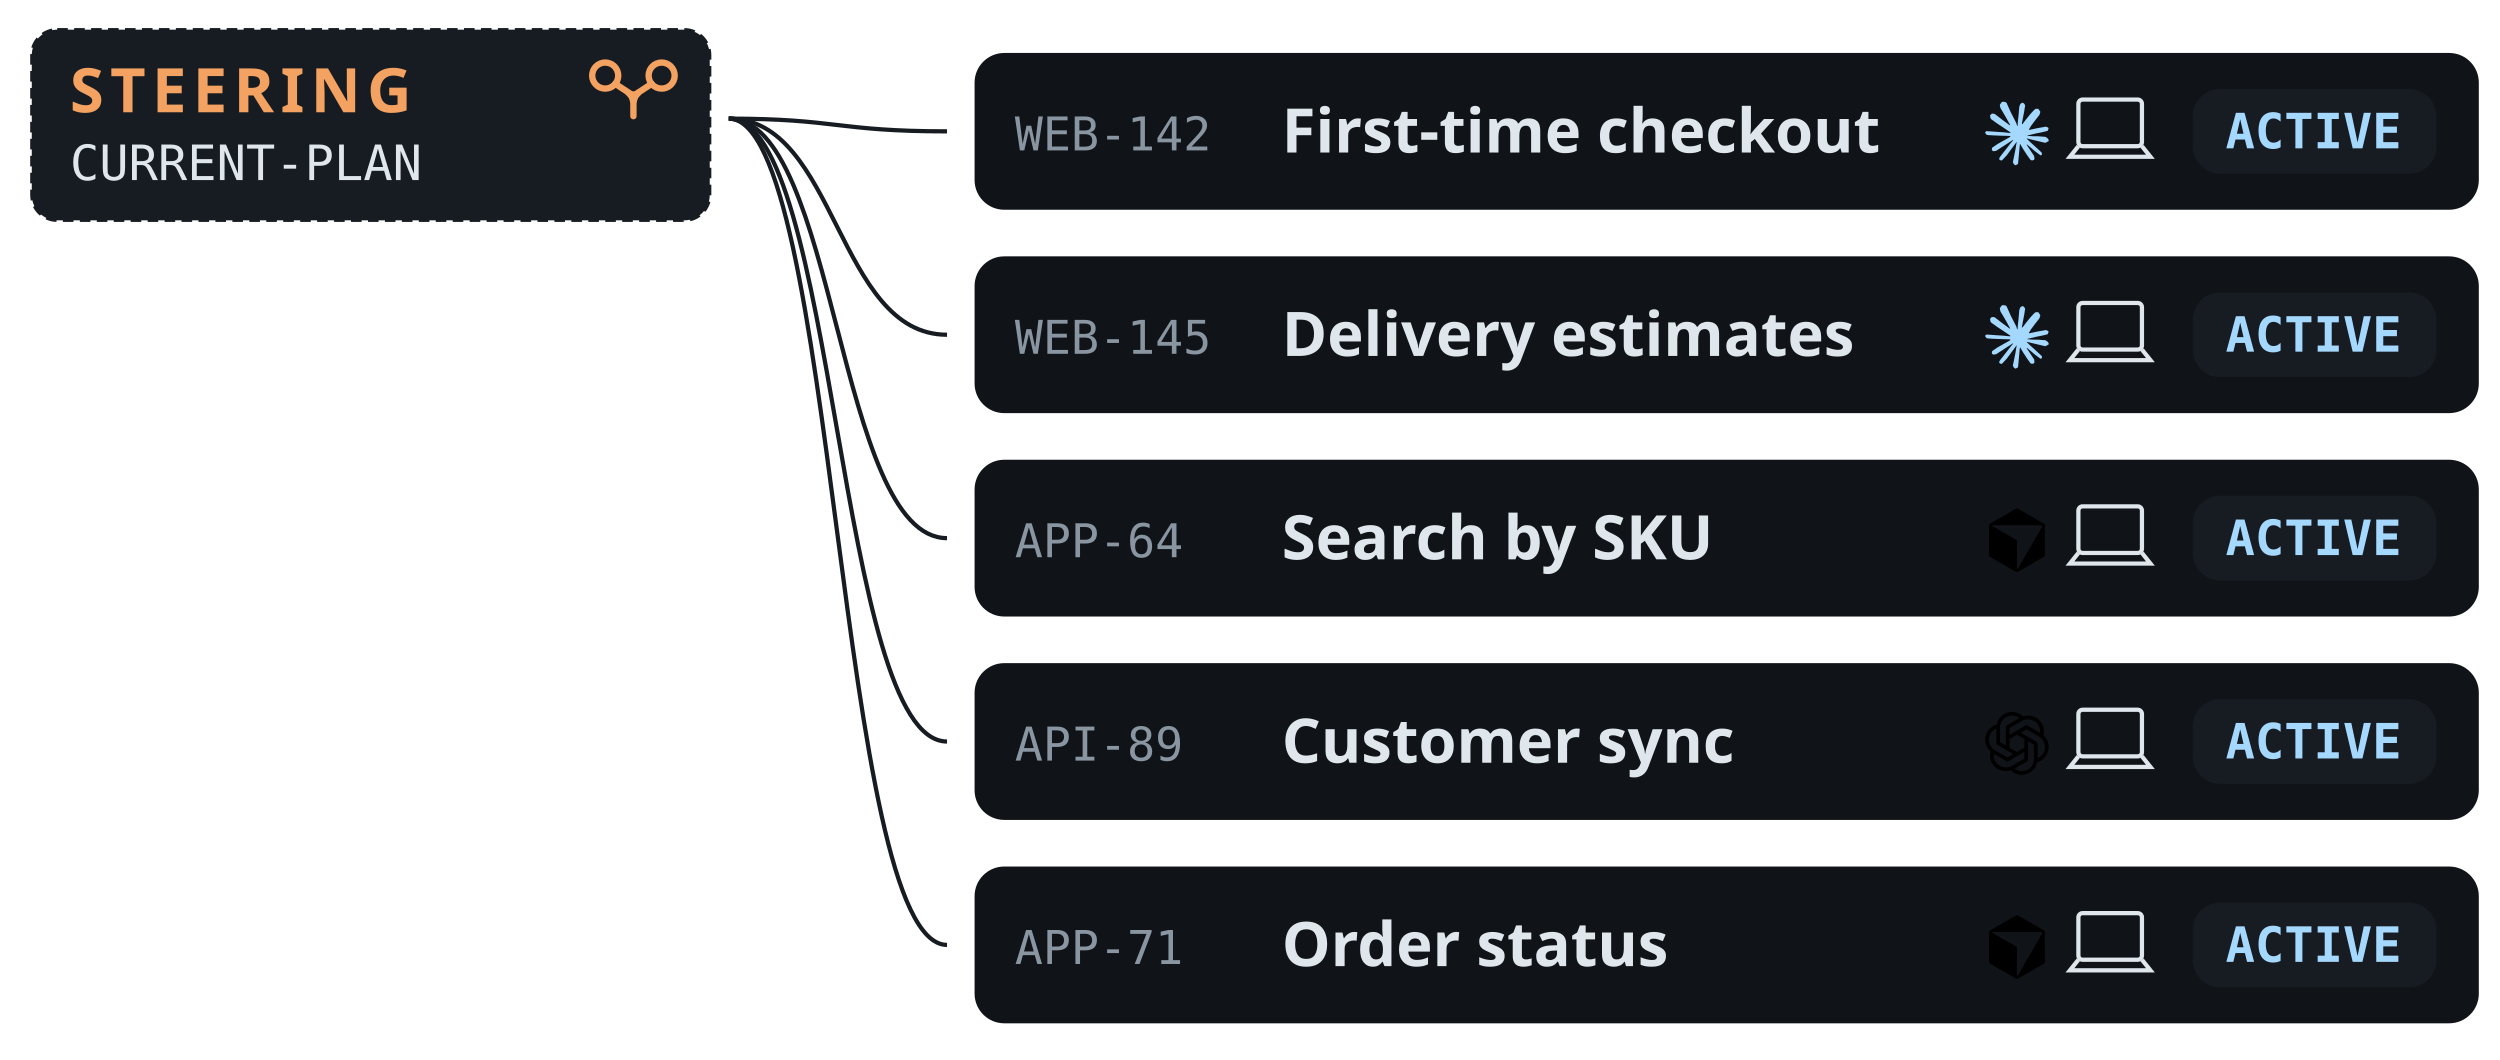
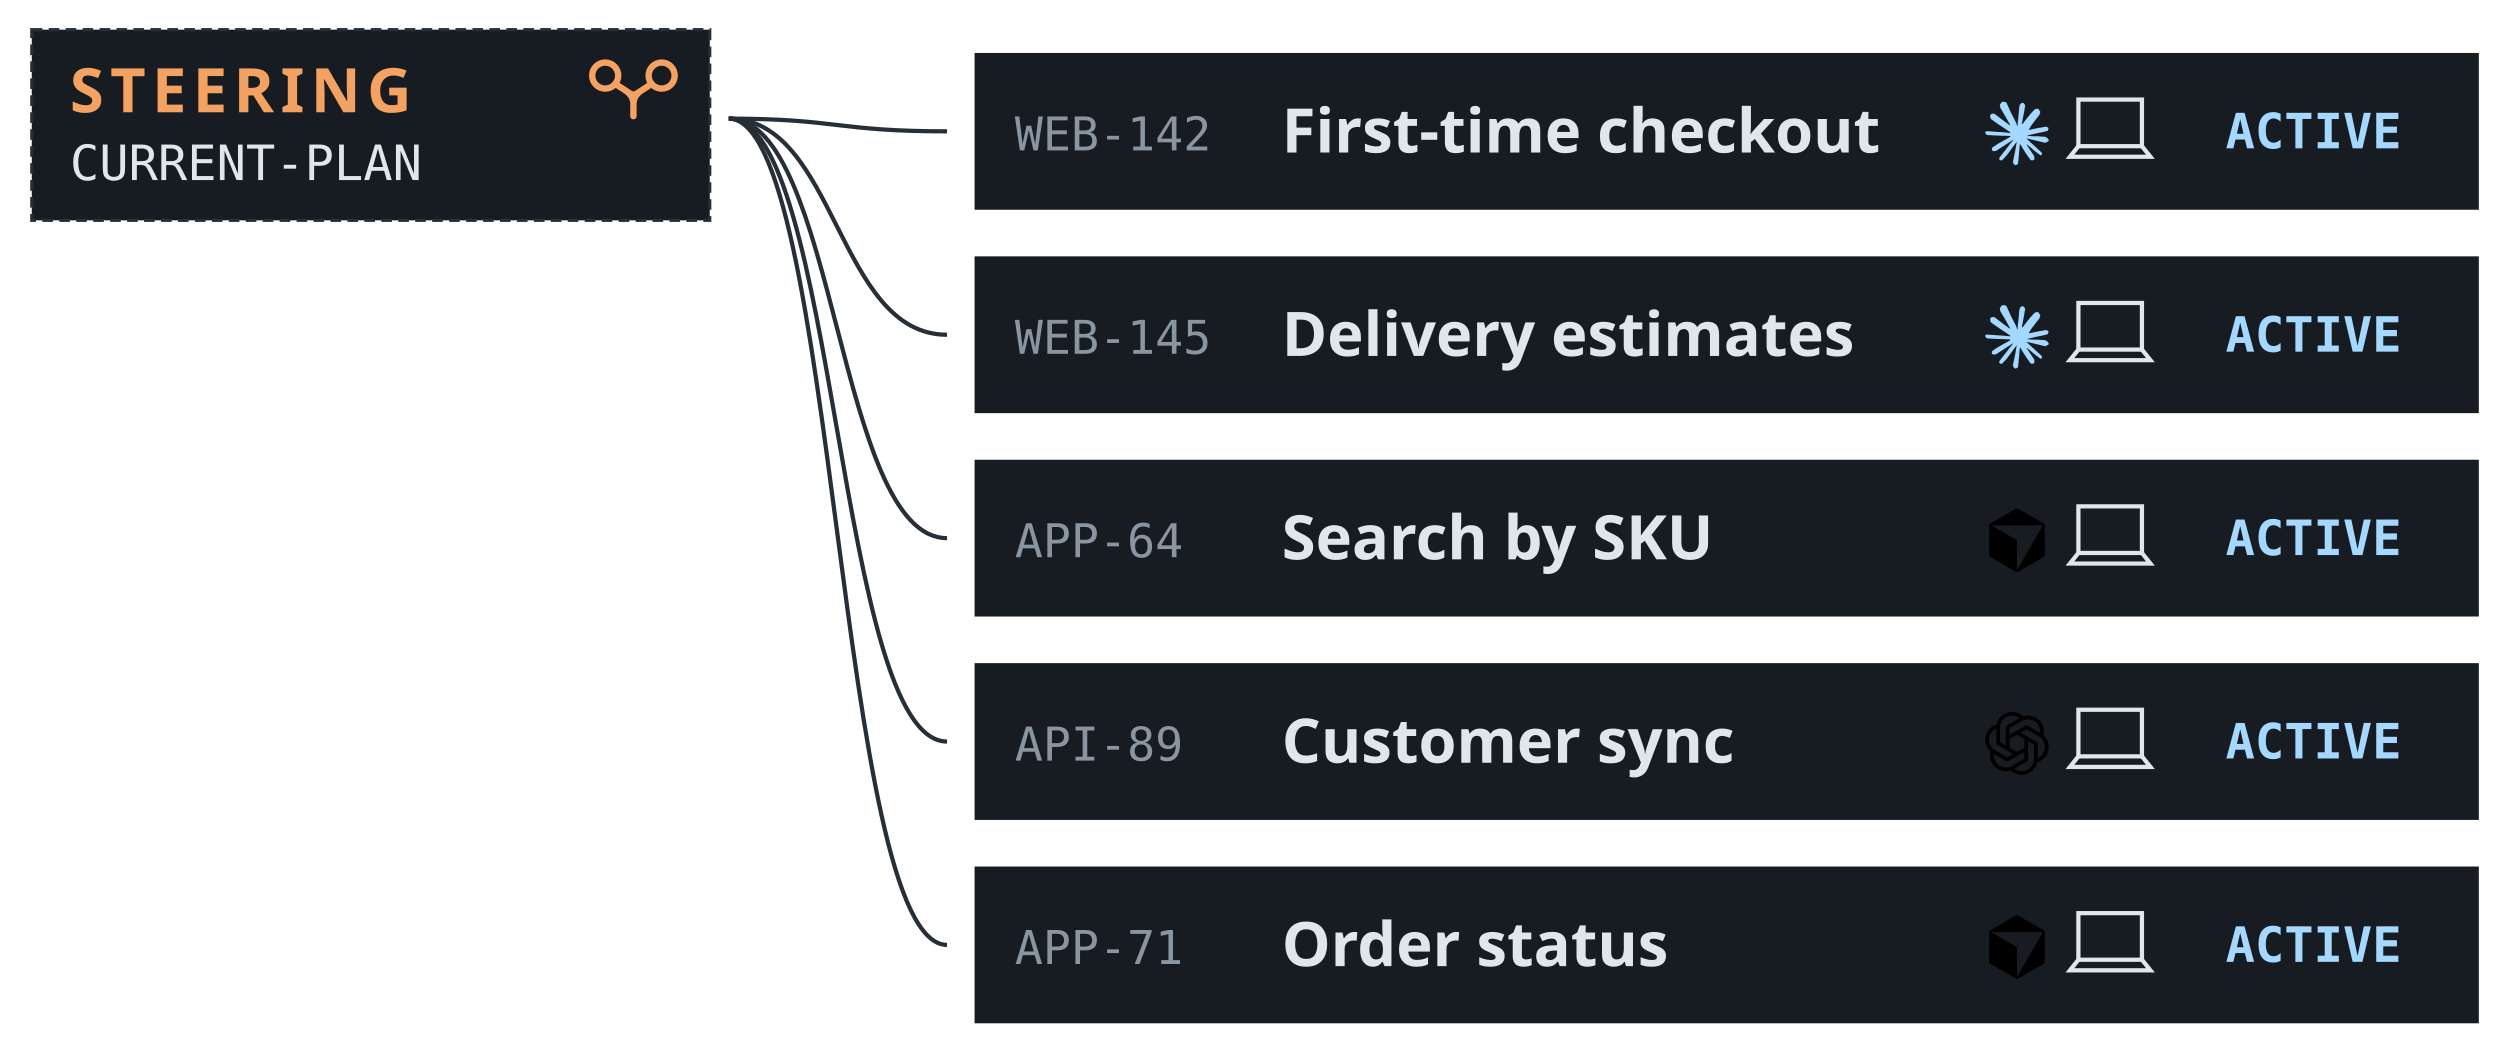
<svg xmlns="http://www.w3.org/2000/svg" viewBox="105 10 1180 500">
  <g font-family="Fira Sans, sans-serif">
-     <rect x="120" y="24" width="320" height="90" rx="12" fill="#171c22" stroke="#171c22" stroke-width="1.5" stroke-dasharray="5 3" />
+     <rect x="120" y="24" width="320" height="90" rx="0" fill="#171c22" stroke="#262e37" stroke-width="1.5" stroke-dasharray="5 3" />
    <text x="138" y="63" font-size="29" font-weight="650" letter-spacing="3" fill="#f4a261">STEERING</text>
    <text x="138" y="95" font-size="23" font-family="Fira Code, monospace" fill="#dfe6ec">CURRENT-PLAN</text>
    <g transform="translate(383 38) scale(.2)">
      <path d="M 112.41 106.36 L 112.54 103.77 L 112.94 100.88 L 113.59 97.78 L 114.56 94.72 L 115.72 92.11 L 117.41 89.52 L 118.03 88.72 L 120.27 86.24 L 123.20 83.29 L 124.39 82.25 L 125.10 81.71 L 151.80 64.19 L 152.89 63.33 L 153.86 62.22 L 154.59 60.94 L 154.97 59.92 L 155.20 58.82 L 155.24 57.34 L 155.00 55.89 L 154.64 54.87 L 153.93 53.58 L 152.98 52.45 L 151.82 51.54 L 150.83 50.99 L 149.82 50.62 L 148.71 50.39 L 147.63 50.33 L 146.50 50.43 L 145.45 50.69 L 144.40 51.11 L 143.54 51.60 L 108.73 74.46 L 107.53 75.09 L 106.89 75.31 L 106.24 75.47 L 104.89 75.60 L 103.54 75.47 L 102.89 75.31 L 101.63 74.80 L 101.05 74.46 L 66.24 51.60 L 65.38 51.11 L 64.33 50.69 L 63.28 50.43 L 61.81 50.33 L 60.68 50.45 L 59.64 50.72 L 58.29 51.33 L 57.36 51.97 L 56.56 52.70 L 55.66 53.87 L 55.01 55.19 L 54.62 56.61 L 54.53 58.08 L 54.72 59.54 L 55.19 60.94 L 55.73 61.93 L 56.65 63.09 L 57.19 63.59 L 57.98 64.19 L 84.72 81.74 L 85.44 82.28 L 86.59 83.29 L 89.26 85.97 L 91.76 88.72 L 92.38 89.52 L 94.07 92.11 L 95.23 94.72 L 96.20 97.78 L 96.85 100.88 L 97.31 104.43 L 97.36 106.10 L 97.36 133.99 L 97.48 135.38 L 97.75 136.43 L 98.18 137.47 L 98.74 138.40 L 99.45 139.27 L 99.99 139.78 L 100.86 140.43 L 101.85 140.96 L 102.87 141.32 L 104.32 141.58 L 105.80 141.54 L 107.24 141.22 L 108.58 140.63 L 109.79 139.78 L 110.81 138.72 L 111.60 137.47 L 112.13 136.10 L 112.35 134.99 L 112.41 133.99 L 112.41 106.36 Z" fill="#f4a261" />
      <g fill="none" stroke="#f4a261" stroke-width="15.05">
        <circle cx="38.30" cy="38.34" r="30.74" />
        <circle cx="171.49" cy="38.34" r="30.74" />
      </g>
    </g>
-     <path d="M449 66 C500 66 500 72 552 72" fill="none" stroke="#171c22" stroke-width="2" />
-     <rect x="565" y="35" width="710" height="74" rx="14" fill="#101418" />
+     <path d="M449 66 C500 66 500 72 552 72" fill="none" stroke="#262e37" stroke-width="2" />
+     <rect x="565" y="35" width="710" height="74" rx="0" fill="#171c22" />
    <text x="584" y="81" font-family="Fira Code, monospace" font-size="22" fill="#8995a1">WEB-142</text>
    <text x="710" y="82" font-size="29" font-weight="550" fill="#dfe6ec">First-time checkout</text>
    <g transform="translate(1042 58) scale(1.25)" color="#dfe6ec">
      <path d="M4.709 15.955l4.72-2.647.08-.23-.08-.128H9.2l-.79-.048-2.698-.073-2.339-.097-2.266-.122-.571-.121L0 11.784l.055-.352.48-.321.686.06 1.52.103 2.278.158 1.652.097 2.449.255h.389l.055-.157-.134-.098-.103-.097-2.358-1.596-2.552-1.688-1.336-.972-.724-.491-.364-.462-.158-1.008.656-.722.881.06.225.061.893.686 1.908 1.476 2.491 1.833.365.304.145-.103.019-.073-.164-.274-1.355-2.446-1.446-2.49-.644-1.032-.17-.619a2.97 2.97 0 01-.104-.729L6.283.134 6.696 0l.996.134.42.364.62 1.414 1.002 2.229 1.555 3.03.456.898.243.832.091.255h.158V9.01l.128-1.706.237-2.095.23-2.695.08-.76.376-.91.747-.492.584.28.48.685-.067.444-.286 1.851-.559 2.903-.364 1.942h.212l.243-.242.985-1.306 1.652-2.064.73-.82.85-.904.547-.431h1.033l.76 1.129-.34 1.166-1.064 1.347-.881 1.142-1.264 1.7-.79 1.36.073.11.188-.02 2.856-.606 1.543-.28 1.841-.315.833.388.091.395-.328.807-1.969.486-2.309.462-3.439.813-.042.03.049.061 1.549.146.662.036h1.622l3.02.225.79.522.474.638-.079.485-1.215.62-1.64-.389-3.829-.91-1.312-.329h-.182v.11l1.093 1.068 2.006 1.81 2.509 2.33.127.578-.322.455-.34-.049-2.205-1.657-.851-.747-1.926-1.62h-.128v.17l.444.649 2.345 3.521.122 1.08-.17.353-.608.213-.668-.122-1.374-1.925-1.415-2.167-1.143-1.943-.14.08-.674 7.254-.316.37-.729.28-.607-.461-.322-.747.322-1.476.389-1.924.315-1.53.286-1.9.17-.632-.012-.042-.14.018-1.434 1.967-2.18 2.945-1.726 1.845-.414.164-.717-.37.067-.662.401-.589 2.388-3.036 1.44-1.882.93-1.086-.006-.158h-.055L4.132 18.56l-1.13.146-.487-.456.061-.746.231-.243 1.908-1.312-.006.006z" fill="#a5d8ff" fill-rule="nonzero" />
    </g>
    <g transform="translate(1084 57)" fill="none" stroke="#dfe6ec" stroke-width="2">
-       <rect x="2" width="30" height="22" rx="2" />
+       <rect x="2" width="30" height="22" rx="0" />
      <path d="M2 22l-4 5h38l-4-5" />
    </g>
-     <rect x="1140" y="52" width="115" height="40" rx="13" fill="#171c22" />
+     <rect x="1140" y="52" width="115" height="40" rx="0" fill="#171c22" />
    <text x="1197" y="80" text-anchor="middle" font-family="Fira Code, monospace" font-size="23" font-weight="bold" fill="#a5d8ff">ACTIVE</text>
-     <path d="M449 66 C500 66 500 168 552 168" fill="none" stroke="#171c22" stroke-width="2" />
-     <rect x="565" y="131" width="710" height="74" rx="14" fill="#101418" />
+     <path d="M449 66 C500 66 500 168 552 168" fill="none" stroke="#262e37" stroke-width="2" />
+     <rect x="565" y="131" width="710" height="74" rx="0" fill="#171c22" />
    <text x="584" y="177" font-family="Fira Code, monospace" font-size="22" fill="#8995a1">WEB-145</text>
    <text x="710" y="178" font-size="29" font-weight="550" fill="#dfe6ec">Delivery estimates</text>
    <g transform="translate(1042 154) scale(1.25)" color="#dfe6ec">
      <path d="M4.709 15.955l4.72-2.647.08-.23-.08-.128H9.2l-.79-.048-2.698-.073-2.339-.097-2.266-.122-.571-.121L0 11.784l.055-.352.48-.321.686.06 1.52.103 2.278.158 1.652.097 2.449.255h.389l.055-.157-.134-.098-.103-.097-2.358-1.596-2.552-1.688-1.336-.972-.724-.491-.364-.462-.158-1.008.656-.722.881.06.225.061.893.686 1.908 1.476 2.491 1.833.365.304.145-.103.019-.073-.164-.274-1.355-2.446-1.446-2.49-.644-1.032-.17-.619a2.97 2.97 0 01-.104-.729L6.283.134 6.696 0l.996.134.42.364.62 1.414 1.002 2.229 1.555 3.03.456.898.243.832.091.255h.158V9.01l.128-1.706.237-2.095.23-2.695.08-.76.376-.91.747-.492.584.28.48.685-.067.444-.286 1.851-.559 2.903-.364 1.942h.212l.243-.242.985-1.306 1.652-2.064.73-.82.85-.904.547-.431h1.033l.76 1.129-.34 1.166-1.064 1.347-.881 1.142-1.264 1.7-.79 1.36.073.11.188-.02 2.856-.606 1.543-.28 1.841-.315.833.388.091.395-.328.807-1.969.486-2.309.462-3.439.813-.042.03.049.061 1.549.146.662.036h1.622l3.02.225.79.522.474.638-.079.485-1.215.62-1.64-.389-3.829-.91-1.312-.329h-.182v.11l1.093 1.068 2.006 1.81 2.509 2.33.127.578-.322.455-.34-.049-2.205-1.657-.851-.747-1.926-1.62h-.128v.17l.444.649 2.345 3.521.122 1.08-.17.353-.608.213-.668-.122-1.374-1.925-1.415-2.167-1.143-1.943-.14.08-.674 7.254-.316.37-.729.28-.607-.461-.322-.747.322-1.476.389-1.924.315-1.53.286-1.9.17-.632-.012-.042-.14.018-1.434 1.967-2.18 2.945-1.726 1.845-.414.164-.717-.37.067-.662.401-.589 2.388-3.036 1.44-1.882.93-1.086-.006-.158h-.055L4.132 18.56l-1.13.146-.487-.456.061-.746.231-.243 1.908-1.312-.006.006z" fill="#a5d8ff" fill-rule="nonzero" />
    </g>
    <g transform="translate(1084 153)" fill="none" stroke="#dfe6ec" stroke-width="2">
-       <rect x="2" width="30" height="22" rx="2" />
+       <rect x="2" width="30" height="22" rx="0" />
      <path d="M2 22l-4 5h38l-4-5" />
    </g>
-     <rect x="1140" y="148" width="115" height="40" rx="13" fill="#171c22" />
+     <rect x="1140" y="148" width="115" height="40" rx="0" fill="#171c22" />
    <text x="1197" y="176" text-anchor="middle" font-family="Fira Code, monospace" font-size="23" font-weight="bold" fill="#a5d8ff">ACTIVE</text>
-     <path d="M449 66 C500 66 500 264 552 264" fill="none" stroke="#171c22" stroke-width="2" />
-     <rect x="565" y="227" width="710" height="74" rx="14" fill="#101418" />
+     <path d="M449 66 C500 66 500 264 552 264" fill="none" stroke="#262e37" stroke-width="2" />
+     <rect x="565" y="227" width="710" height="74" rx="0" fill="#171c22" />
    <text x="584" y="273" font-family="Fira Code, monospace" font-size="22" fill="#8995a1">APP-64</text>
    <text x="710" y="274" font-size="29" font-weight="550" fill="#dfe6ec">Search by SKU</text>
    <g transform="translate(1042 250) scale(1.25)" color="#dfe6ec">
      <path d="M22.106 5.68L12.5.135a.998.998 0 00-.998 0L1.893 5.68a.84.84 0 00-.419.726v11.186c0 .3.16.577.42.727l9.607 5.547a.999.999 0 00.998 0l9.608-5.547a.84.84 0 00.42-.727V6.407a.84.84 0 00-.42-.726zm-.603 1.176L12.228 22.92c-.063.108-.228.064-.228-.061V12.34a.59.59 0 00-.295-.51l-9.11-5.26c-.107-.062-.063-.228.062-.228h18.55c.264 0 .428.286.296.514z" />
    </g>
    <g transform="translate(1084 249)" fill="none" stroke="#dfe6ec" stroke-width="2">
-       <rect x="2" width="30" height="22" rx="2" />
+       <rect x="2" width="30" height="22" rx="0" />
      <path d="M2 22l-4 5h38l-4-5" />
    </g>
-     <rect x="1140" y="244" width="115" height="40" rx="13" fill="#171c22" />
+     <rect x="1140" y="244" width="115" height="40" rx="0" fill="#171c22" />
    <text x="1197" y="272" text-anchor="middle" font-family="Fira Code, monospace" font-size="23" font-weight="bold" fill="#a5d8ff">ACTIVE</text>
-     <path d="M449 66 C500 66 500 360 552 360" fill="none" stroke="#171c22" stroke-width="2" />
-     <rect x="565" y="323" width="710" height="74" rx="14" fill="#101418" />
+     <path d="M449 66 C500 66 500 360 552 360" fill="none" stroke="#262e37" stroke-width="2" />
+     <rect x="565" y="323" width="710" height="74" rx="0" fill="#171c22" />
    <text x="584" y="369" font-family="Fira Code, monospace" font-size="22" fill="#8995a1">API-89</text>
    <text x="710" y="370" font-size="29" font-weight="550" fill="#dfe6ec">Customer sync</text>
    <g transform="translate(1042 346) scale(1.25)" color="#dfe6ec">
      <path d="M9.205 8.658v-2.26c0-.19.072-.333.238-.428l4.543-2.616c.619-.357 1.356-.523 2.117-.523 2.854 0 4.662 2.212 4.662 4.566 0 .167 0 .357-.024.547l-4.71-2.759a.797.797 0 00-.856 0l-5.97 3.473zm10.609 8.8V12.06c0-.333-.143-.57-.429-.737l-5.97-3.473 1.95-1.118a.433.433 0 01.476 0l4.543 2.617c1.309.76 2.189 2.378 2.189 3.948 0 1.808-1.07 3.473-2.76 4.163zM7.802 12.703l-1.95-1.142c-.167-.095-.239-.238-.239-.428V5.899c0-2.545 1.95-4.472 4.591-4.472 1 0 1.927.333 2.712.928L8.23 5.067c-.285.166-.428.404-.428.737v6.898zM12 15.128l-2.795-1.57v-3.33L12 8.658l2.795 1.57v3.33L12 15.128zm1.796 7.23c-1 0-1.927-.332-2.712-.927l4.686-2.712c.285-.166.428-.404.428-.737v-6.898l1.974 1.142c.167.095.238.238.238.428v5.233c0 2.545-1.974 4.472-4.614 4.472zm-5.637-5.303l-4.544-2.617c-1.308-.761-2.188-2.378-2.188-3.948A4.482 4.482 0 014.21 6.327v5.423c0 .333.143.571.428.738l5.947 3.449-1.95 1.118a.432.432 0 01-.476 0zm-.262 3.9c-2.688 0-4.662-2.021-4.662-4.519 0-.19.024-.38.047-.57l4.686 2.71c.286.167.571.167.856 0l5.97-3.448v2.26c0 .19-.07.333-.237.428l-4.543 2.616c-.619.357-1.356.523-2.117.523zm5.899 2.83a5.947 5.947 0 005.827-4.756C22.287 18.339 24 15.84 24 13.296c0-1.665-.713-3.282-1.998-4.448.119-.5.19-.999.19-1.498 0-3.401-2.759-5.947-5.946-5.947-.642 0-1.26.095-1.88.31A5.962 5.962 0 0010.205 0a5.947 5.947 0 00-5.827 4.757C1.713 5.447 0 7.945 0 10.49c0 1.666.713 3.283 1.998 4.448-.119.5-.19 1-.19 1.499 0 3.401 2.759 5.946 5.946 5.946.642 0 1.26-.095 1.88-.309a5.96 5.96 0 004.162 1.713z" />
    </g>
    <g transform="translate(1084 345)" fill="none" stroke="#dfe6ec" stroke-width="2">
-       <rect x="2" width="30" height="22" rx="2" />
+       <rect x="2" width="30" height="22" rx="0" />
      <path d="M2 22l-4 5h38l-4-5" />
    </g>
-     <rect x="1140" y="340" width="115" height="40" rx="13" fill="#171c22" />
+     <rect x="1140" y="340" width="115" height="40" rx="0" fill="#171c22" />
    <text x="1197" y="368" text-anchor="middle" font-family="Fira Code, monospace" font-size="23" font-weight="bold" fill="#a5d8ff">ACTIVE</text>
-     <path d="M449 66 C500 66 500 456 552 456" fill="none" stroke="#171c22" stroke-width="2" />
-     <rect x="565" y="419" width="710" height="74" rx="14" fill="#101418" />
+     <path d="M449 66 C500 66 500 456 552 456" fill="none" stroke="#262e37" stroke-width="2" />
+     <rect x="565" y="419" width="710" height="74" rx="0" fill="#171c22" />
    <text x="584" y="465" font-family="Fira Code, monospace" font-size="22" fill="#8995a1">APP-71</text>
    <text x="710" y="466" font-size="29" font-weight="550" fill="#dfe6ec">Order status</text>
    <g transform="translate(1042 442) scale(1.25)" color="#dfe6ec">
      <path d="M22.106 5.68L12.5.135a.998.998 0 00-.998 0L1.893 5.68a.84.84 0 00-.419.726v11.186c0 .3.16.577.42.727l9.607 5.547a.999.999 0 00.998 0l9.608-5.547a.84.84 0 00.42-.727V6.407a.84.84 0 00-.42-.726zm-.603 1.176L12.228 22.92c-.063.108-.228.064-.228-.061V12.34a.59.59 0 00-.295-.51l-9.11-5.26c-.107-.062-.063-.228.062-.228h18.55c.264 0 .428.286.296.514z" />
    </g>
    <g transform="translate(1084 441)" fill="none" stroke="#dfe6ec" stroke-width="2">
-       <rect x="2" width="30" height="22" rx="2" />
+       <rect x="2" width="30" height="22" rx="0" />
      <path d="M2 22l-4 5h38l-4-5" />
    </g>
-     <rect x="1140" y="436" width="115" height="40" rx="13" fill="#171c22" />
+     <rect x="1140" y="436" width="115" height="40" rx="0" fill="#171c22" />
    <text x="1197" y="464" text-anchor="middle" font-family="Fira Code, monospace" font-size="23" font-weight="bold" fill="#a5d8ff">ACTIVE</text>
  </g>
</svg>
